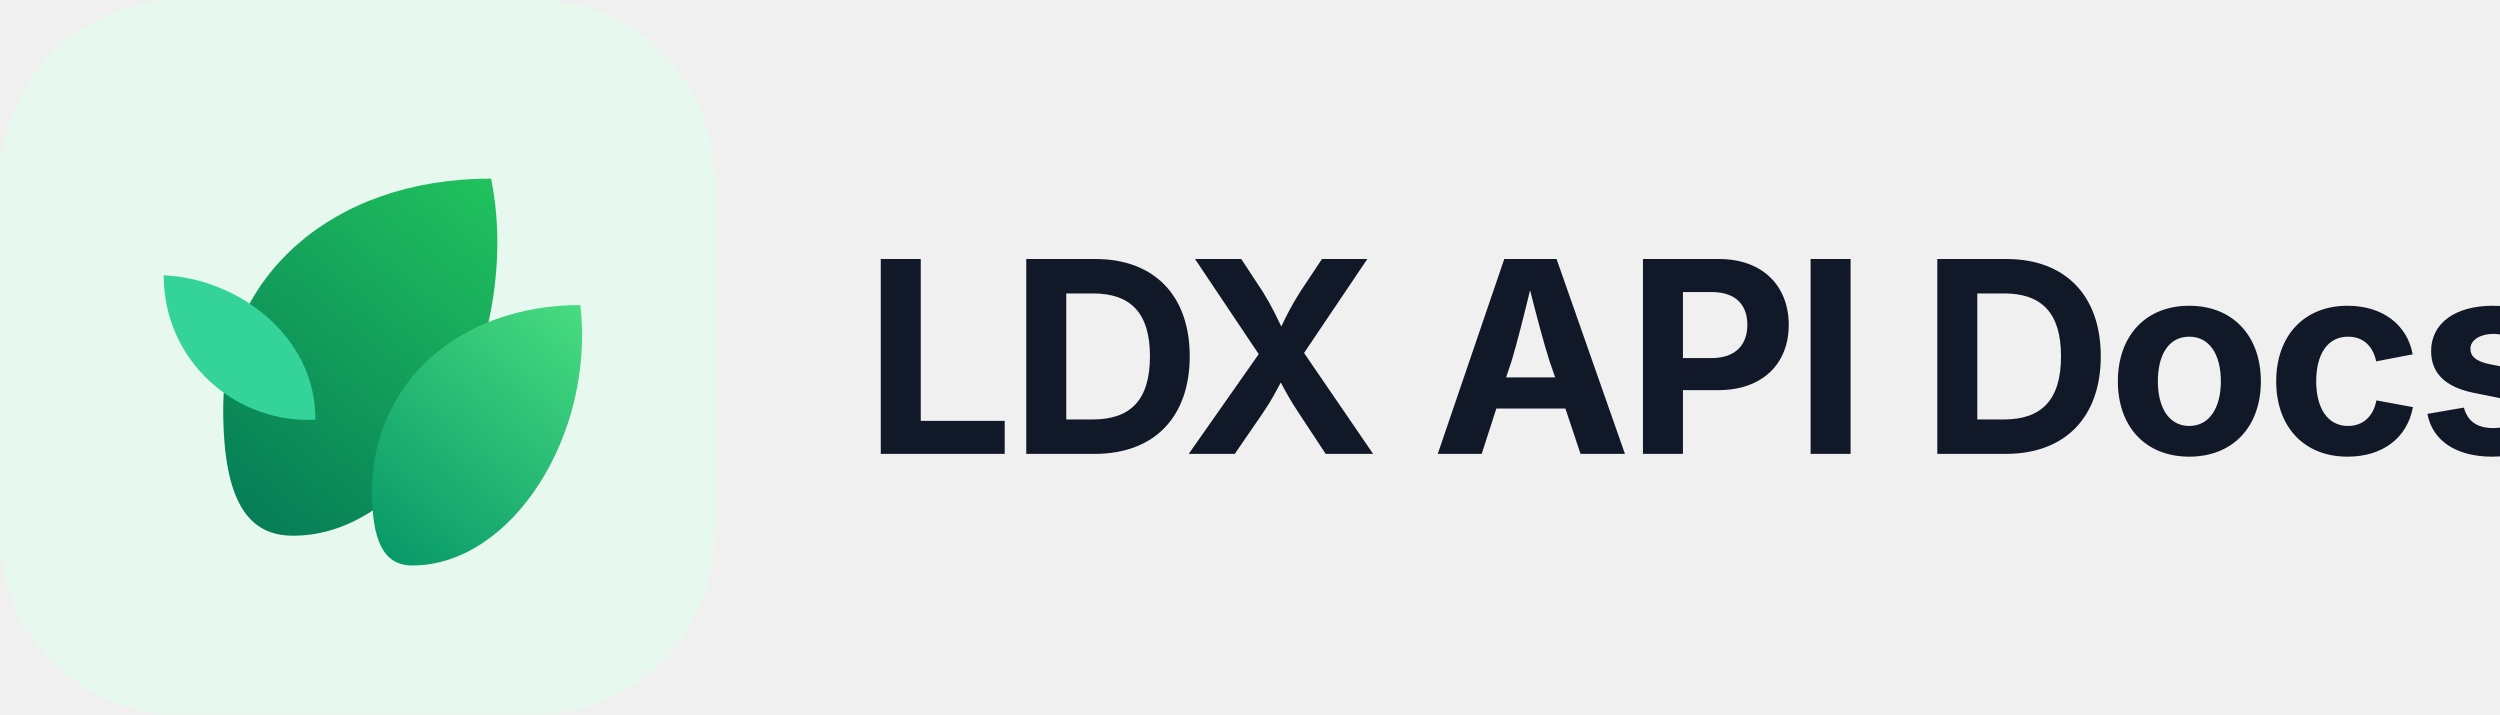
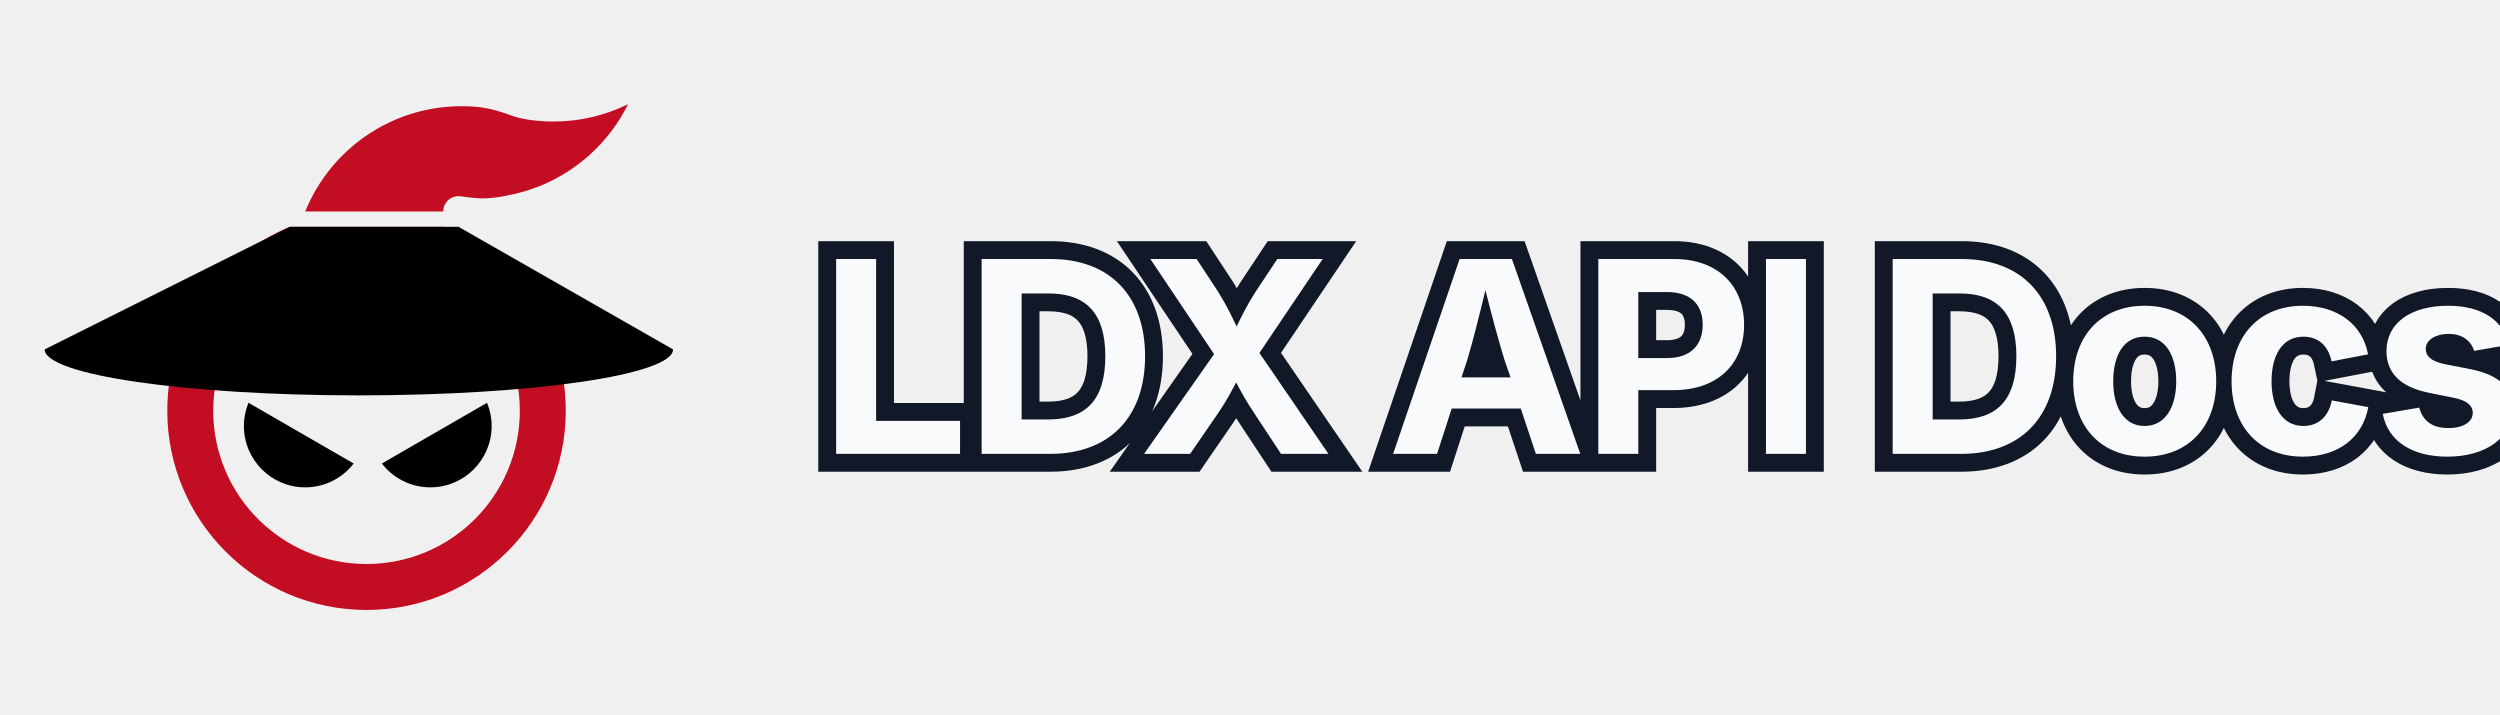
<svg xmlns="http://www.w3.org/2000/svg" width="168" height="48" viewBox="0 0 168 48" fill="none" role="img" aria-label="LDX API Docs">
-   <rect width="48" height="48" rx="12" fill="#E7F8EE" />
-   <path d="M15 27.5C15 18.7 22.2 12 33 12C35.2 22.8 28.5 36 19.7 36C16.8 36 15 33.9 15 27.5Z" fill="url(#leafA)" />
-   <path d="M25 33C25 25.8 30.8 20.5 39 20.5C40 29.2 34.4 38 27.7 38C25.7 38 25 36.2 25 33Z" fill="url(#leafB)" />
-   <path d="M11 18.5C15.9 18.7 21.2 22.5 21.2 28.2C15.9 28.5 11 24.3 11 18.5Z" fill="#34D399" />
-   <text x="58" y="30.5" fill="#111827" font-family="Inter, ui-sans-serif, system-ui, -apple-system, BlinkMacSystemFont, 'Segoe UI', sans-serif" font-size="18" font-weight="700" letter-spacing="-0.4" textLength="104" lengthAdjust="spacingAndGlyphs">LDX API Docs</text>
-   <defs>
-     <linearGradient id="leafA" x1="15" y1="36" x2="35" y2="12" gradientUnits="userSpaceOnUse">
-       <stop stop-color="#047857" />
-       <stop offset="1" stop-color="#22C55E" />
-     </linearGradient>
-     <linearGradient id="leafB" x1="25" y1="38" x2="40" y2="20.5" gradientUnits="userSpaceOnUse">
-       <stop stop-color="#059669" />
-       <stop offset="1" stop-color="#4ADE80" />
-     </linearGradient>
-   </defs>
+   <g transform="translate(3 7) scale(1.03)">
+     <path d="M27 8H16L0 16C0 17.657 9.178 19 20.5 19C31.822 19 41 17.657 41 16L27 8Z" fill="white" />
+     <path fill-rule="evenodd" clip-rule="evenodd" d="M26.008 8C30.701 9.961 34 14.595 34 20C34 27.18 28.18 33 21 33C13.82 33 8 27.18 8 20C8 14.595 11.299 9.961 15.992 8H26.008ZM21 10C15.477 10 11 14.477 11 20C11 25.523 15.477 30 21 30C26.523 30 31 25.523 31 20C31 14.477 26.523 10 21 10Z" fill="white" />
+     <path d="M20.163 23.445C19.431 24.39 18.288 25 17 25C14.791 25 13 23.209 13 21C13 20.463 13.107 19.951 13.299 19.482L20.163 23.445Z" fill="black" />
+     <path d="M22 23.445C22.732 24.39 23.875 25 25.163 25C27.372 25 29.163 23.209 29.163 21C29.163 20.463 29.056 19.951 28.864 19.482L22 23.445Z" fill="black" />
+     <path fill-rule="evenodd" clip-rule="evenodd" d="M26.008 8C30.701 9.961 34 14.595 34 20C34 27.18 28.18 33 21 33C13.82 33 8 27.18 8 20C8 14.595 11.299 9.961 15.992 8H26.008ZM21 10C15.477 10 11 14.477 11 20C11 25.523 15.477 30 21 30C26.523 30 31 25.523 31 20C31 14.477 26.523 10 21 10Z" fill="white" />
+     <path fill-rule="evenodd" clip-rule="evenodd" d="M26.008 8C30.701 9.961 34 14.595 34 20C34 27.18 28.18 33 21 33C13.82 33 8 27.18 8 20C8 14.595 11.299 9.961 15.992 8H26.008ZM21 10C15.477 10 11 14.477 11 20C11 25.523 15.477 30 21 30C26.523 30 31 25.523 31 20C31 14.477 26.523 10 21 10Z" fill="#C30D23" />
+     <path d="M35.216 3.603C34.003 4.609 32.571 5.36 31.002 5.772L30.907 5.797C30.847 5.812 30.786 5.827 30.726 5.841C29.914 6.032 28.984 6.2 28.197 6.133C27.41 6.066 27.165 6 27.002 6C26.945 6 26.889 6.005 26.835 6.014C26.781 6.023 26.728 6.036 26.677 6.054C26.37 6.159 26.129 6.411 26.04 6.726C26.015 6.813 26.002 6.905 26.002 7H17C17.21 6.483 17.458 5.985 17.741 5.511C18.386 4.427 19.213 3.464 20.178 2.663C22.083 1.083 24.529 0.133 27.197 0.133C27.779 0.133 28.5 0.156 29.392 0.396C30.285 0.637 30.586 0.86 31.487 1.001C31.575 1.014 31.664 1.027 31.753 1.039C31.858 1.052 31.963 1.065 32.069 1.075C32.135 1.082 32.201 1.088 32.268 1.094C32.574 1.12 32.884 1.133 33.197 1.133C34.945 1.133 36.597 0.725 38.065 0C37.429 1.286 36.549 2.43 35.486 3.371L35.429 3.421L35.341 3.498L35.216 3.603Z" fill="#C30D23" />
+     <path d="M27 8H16L0 16C0 17.657 9.178 19 20.5 19C31.822 19 41 17.657 41 16L27 8Z" fill="black" />
+   </g>
+   <text x="55" y="30.5" fill="#F8FAFC" stroke="#111827" stroke-width="2.4" paint-order="stroke fill" font-family="Inter, ui-sans-serif, system-ui, -apple-system, BlinkMacSystemFont, 'Segoe UI', sans-serif" font-size="18" font-weight="700" letter-spacing="-0.4" textLength="108" lengthAdjust="spacingAndGlyphs">LDX API Docs</text>
</svg>
